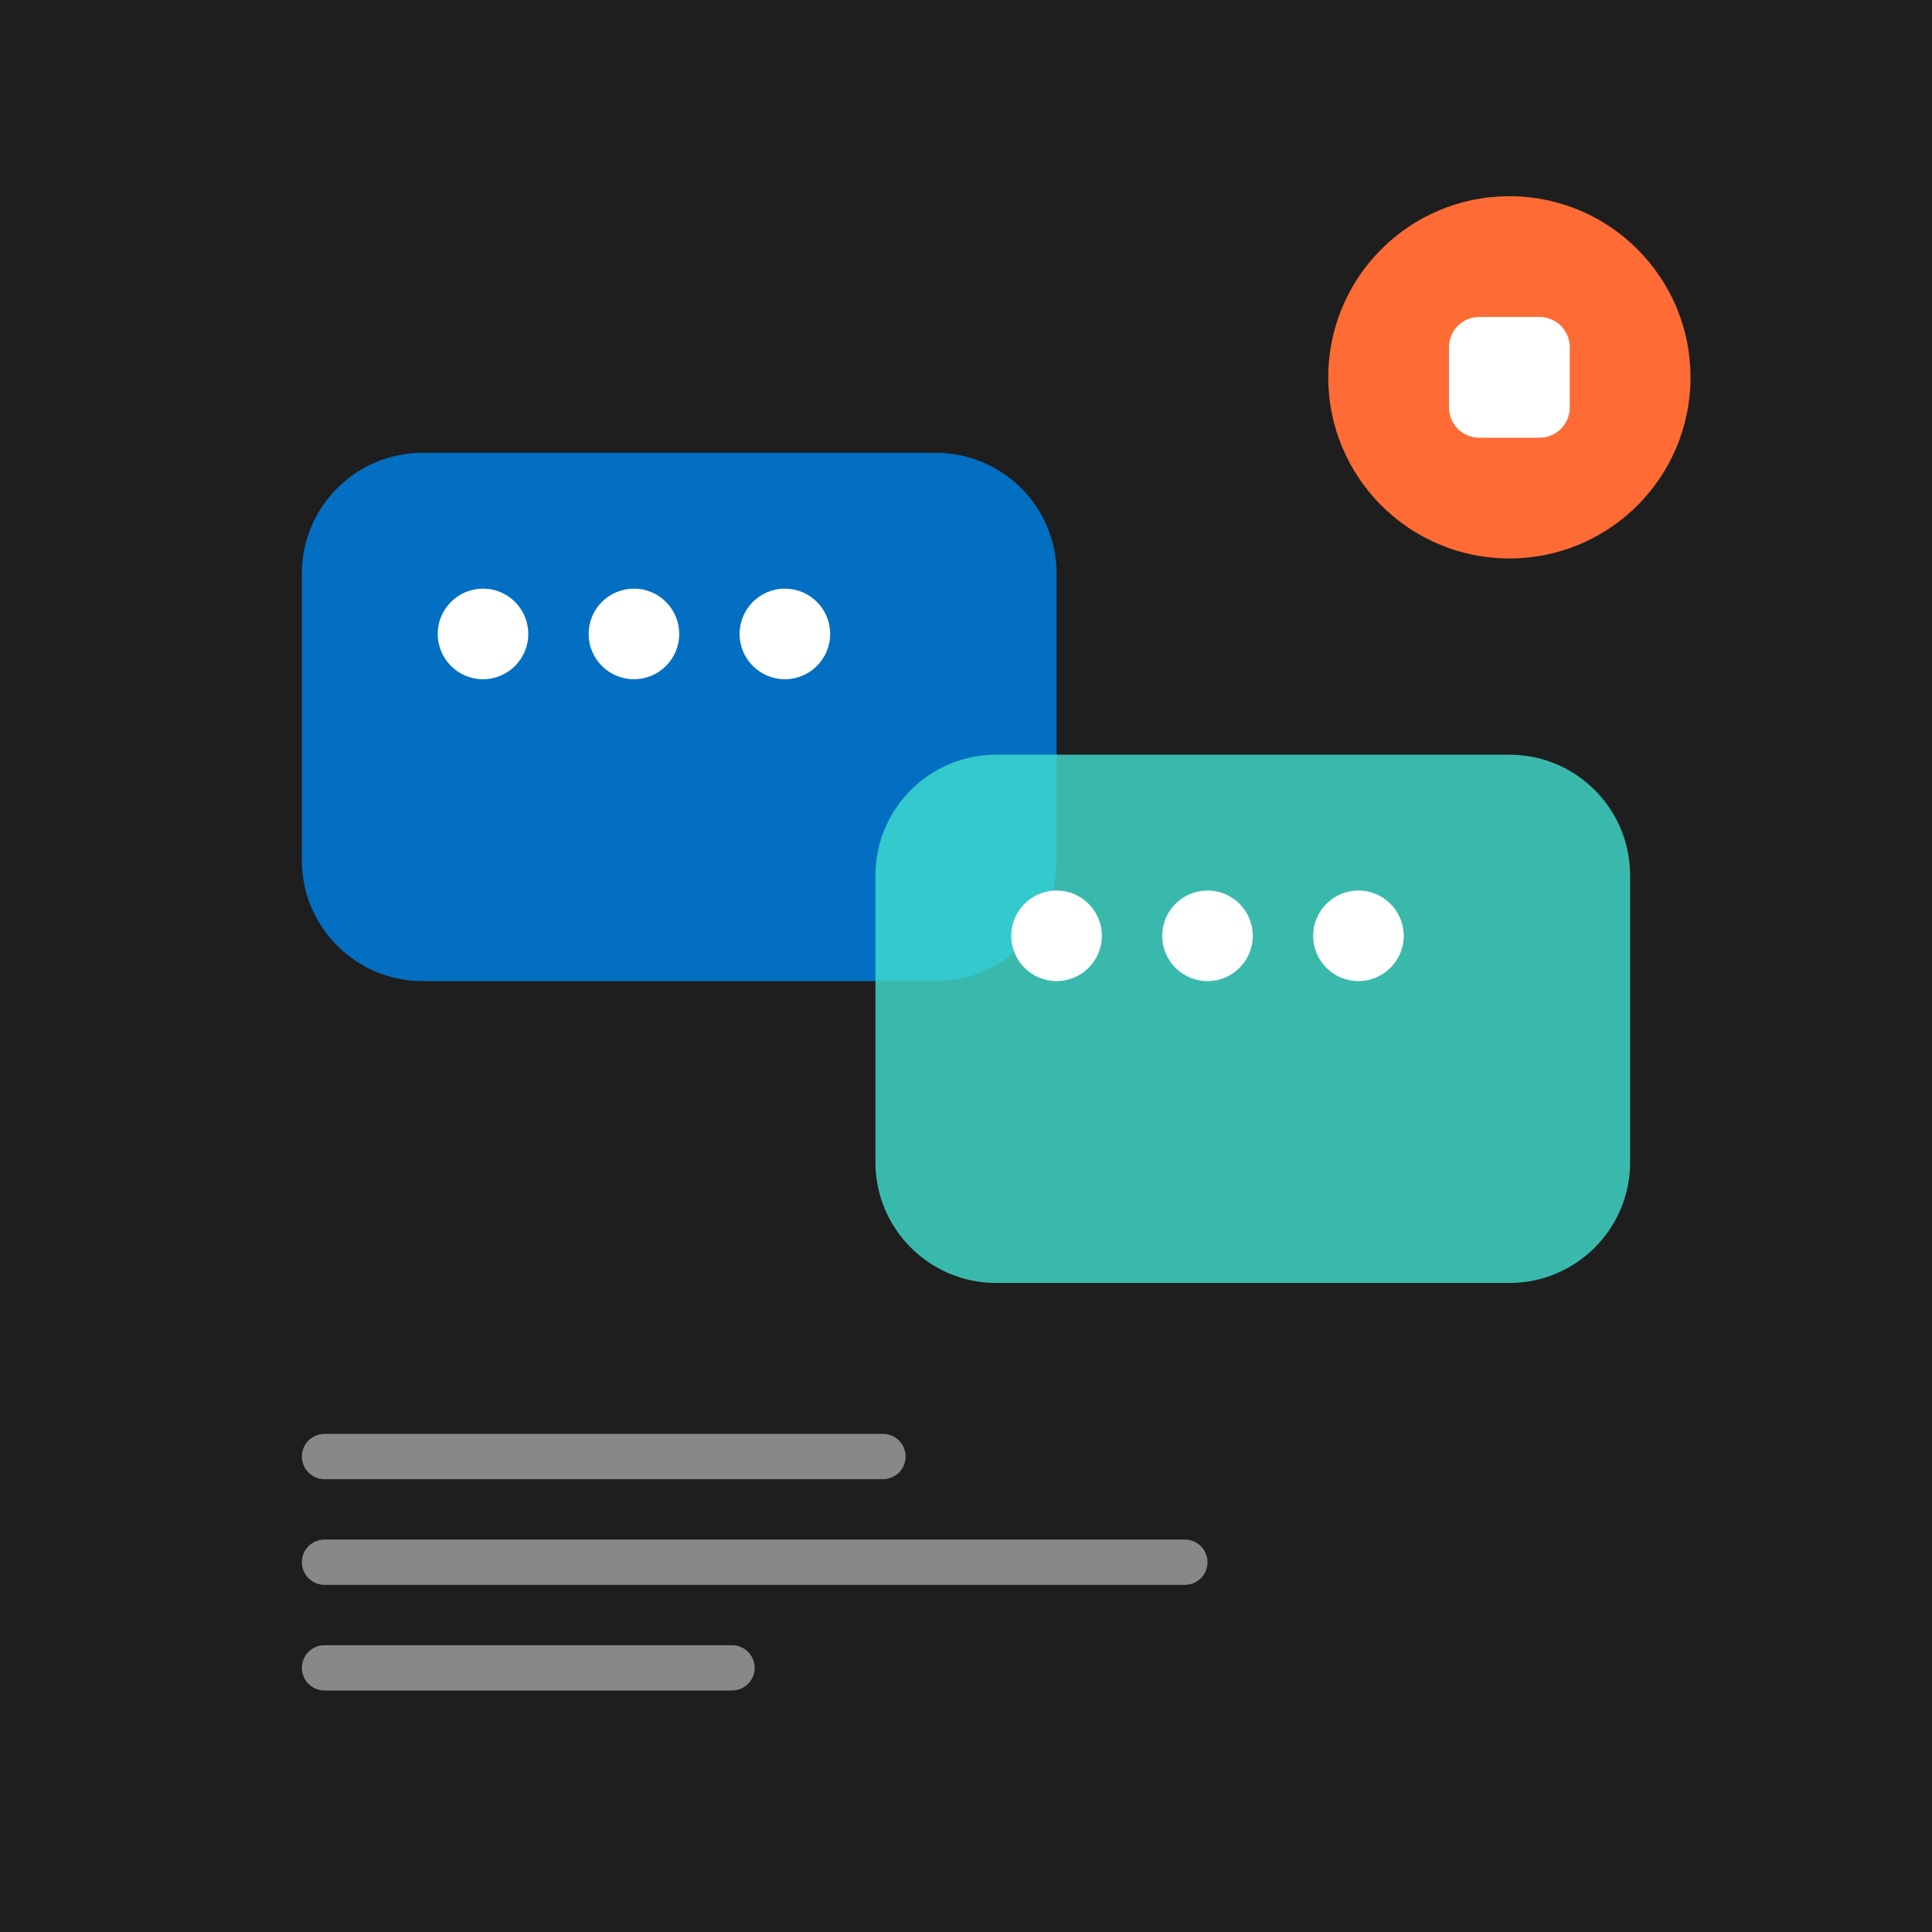
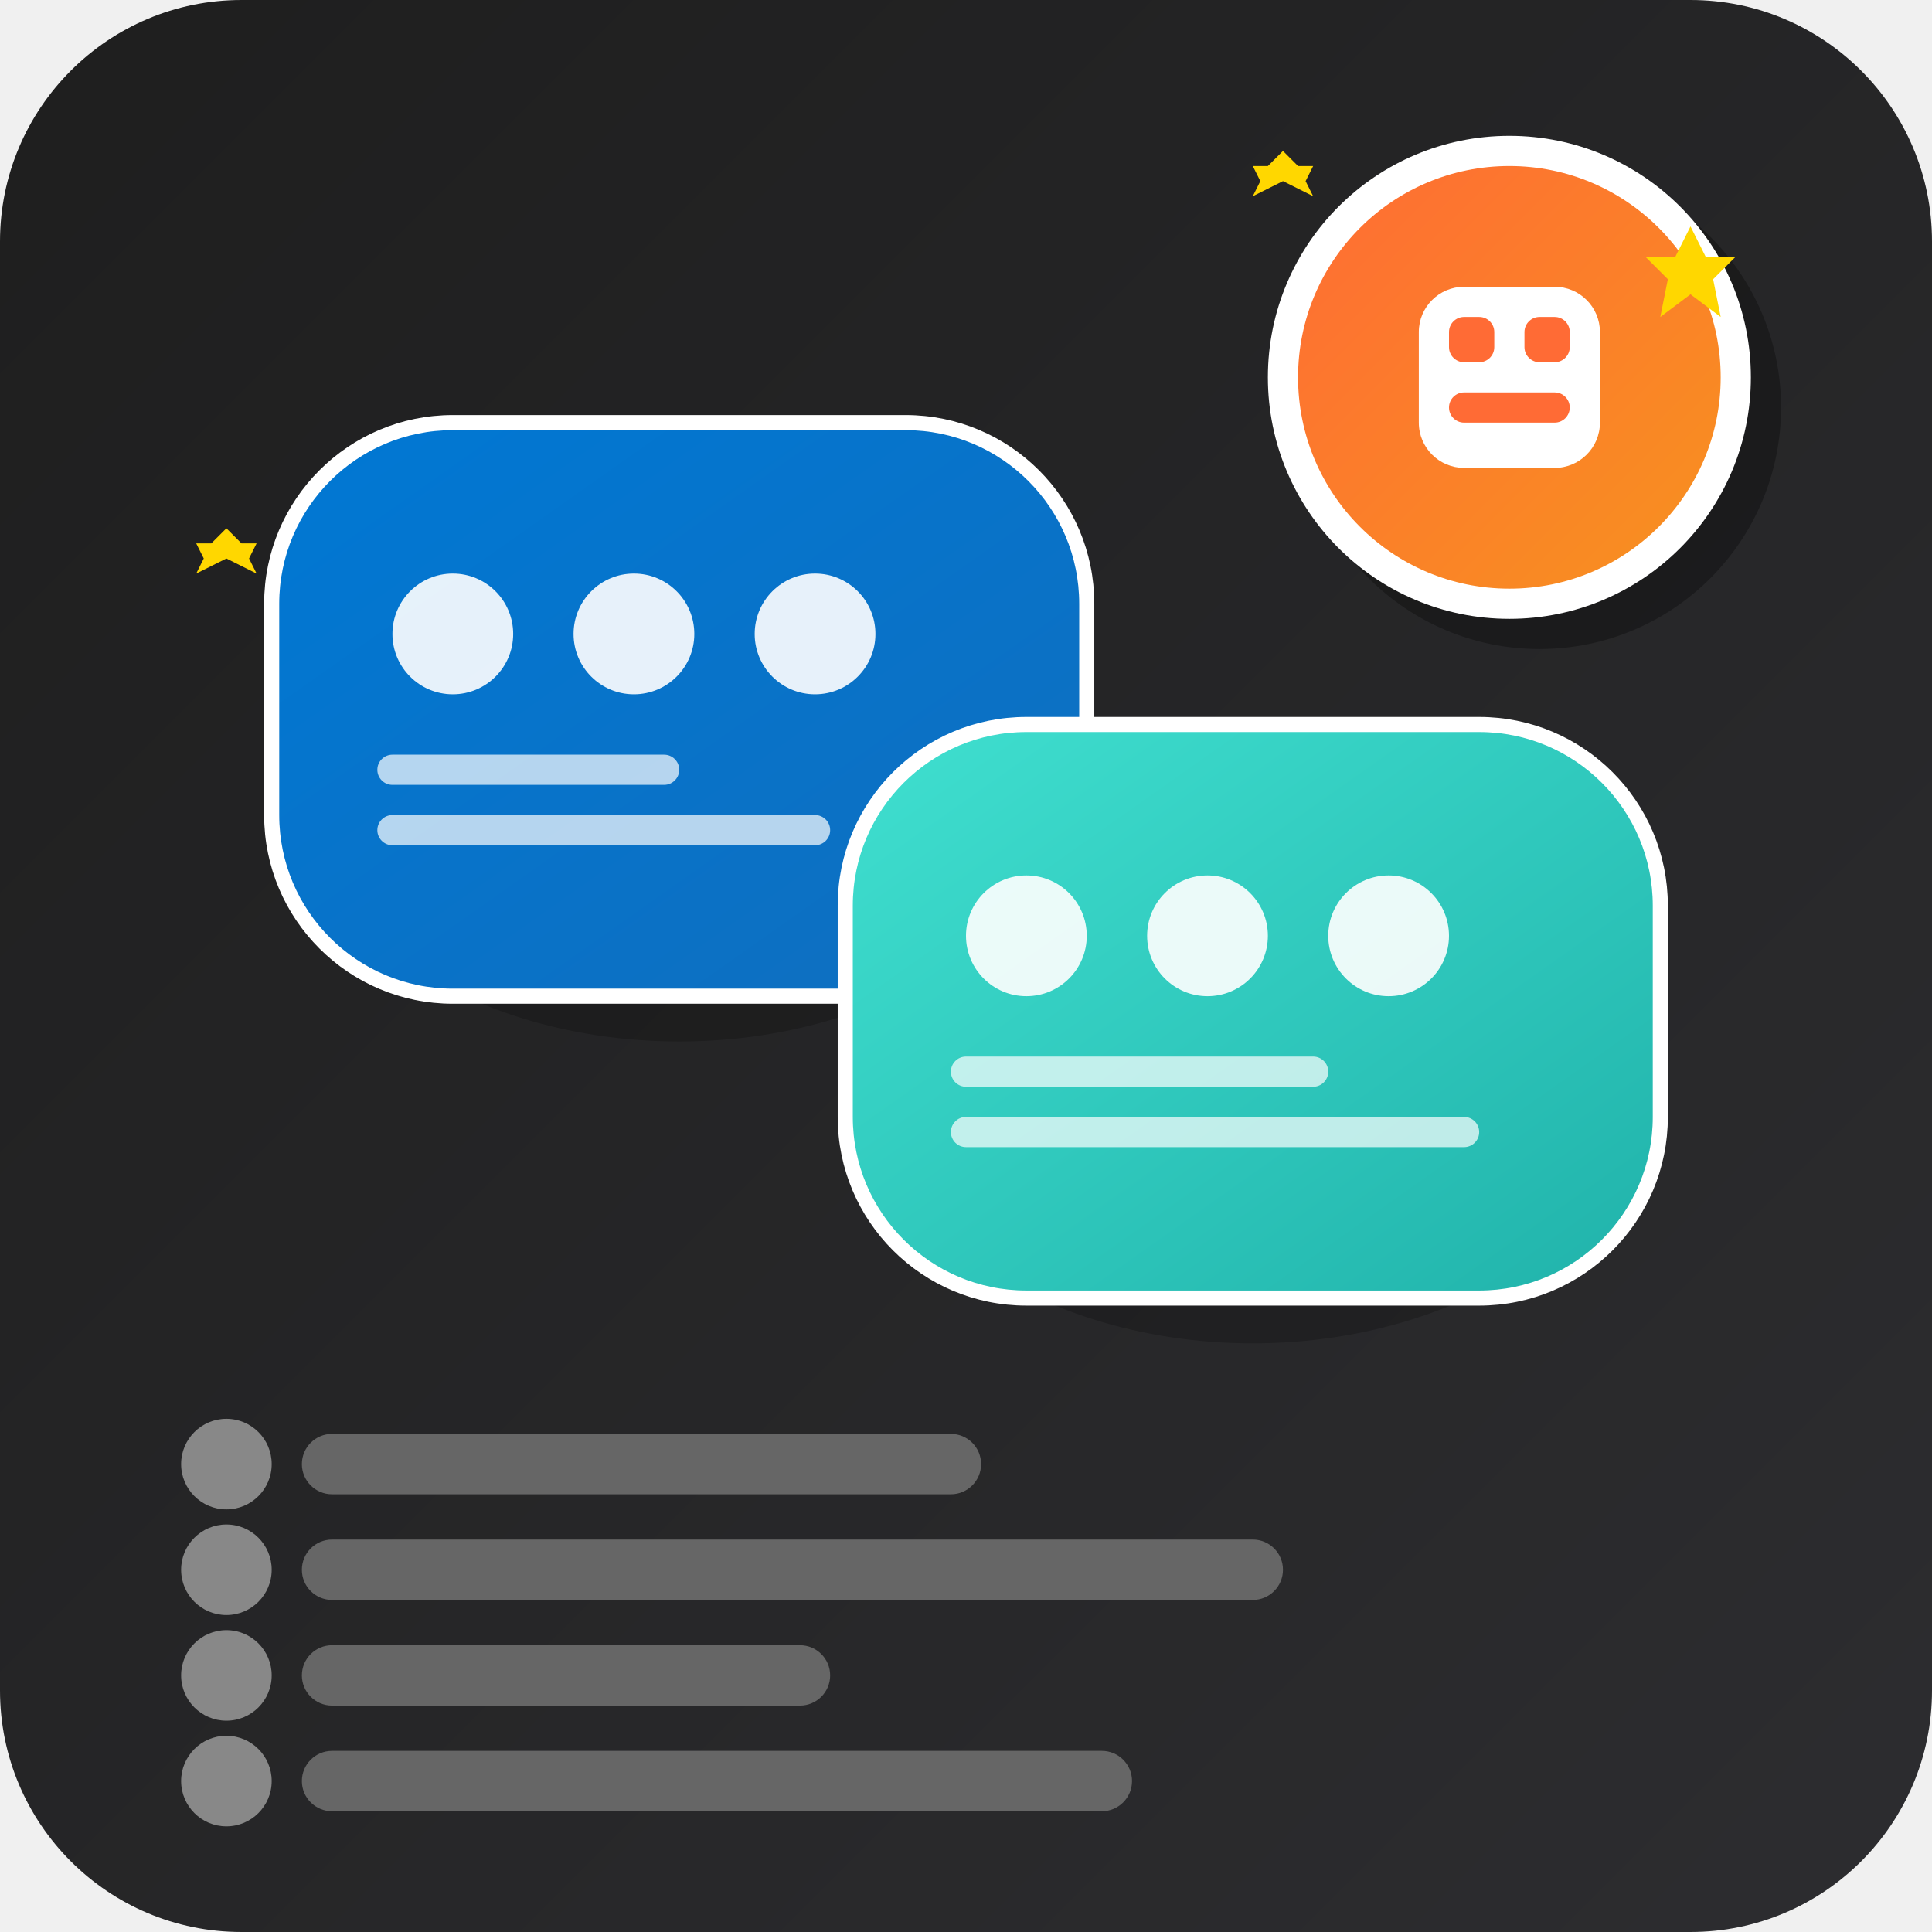
<svg xmlns="http://www.w3.org/2000/svg" width="128" height="128" viewBox="0 0 128 128">
-   <rect width="128" height="128" fill="#1e1e1e" />
-   <rect x="20" y="30" width="50" height="35" rx="8" fill="#0078d4" opacity="0.9" />
-   <circle cx="32" cy="42" r="3" fill="white" />
-   <circle cx="42" cy="42" r="3" fill="white" />
-   <circle cx="52" cy="42" r="3" fill="white" />
-   <rect x="58" y="50" width="50" height="35" rx="8" fill="#40e0d0" opacity="0.8" />
-   <circle cx="70" cy="62" r="3" fill="white" />
-   <circle cx="80" cy="62" r="3" fill="white" />
-   <circle cx="90" cy="62" r="3" fill="white" />
-   <rect x="20" y="95" width="40" height="3" rx="1.5" fill="#888" />
-   <rect x="20" y="102" width="60" height="3" rx="1.5" fill="#888" />
-   <rect x="20" y="109" width="30" height="3" rx="1.5" fill="#888" />
-   <circle cx="100" cy="25" r="12" fill="#ff6b35" />
-   <rect x="96" y="21" width="8" height="8" rx="2" fill="white" />
+   <defs>
+     <linearGradient id="bgGradient" x1="0%" y1="0%" x2="100%" y2="100%">
+       <stop offset="0%" style="stop-color:#1e1e1e;stop-opacity:1" />
+       <stop offset="100%" style="stop-color:#2d2d30;stop-opacity:1" />
+     </linearGradient>
+     <linearGradient id="chatGradient1" x1="0%" y1="0%" x2="100%" y2="100%">
+       <stop offset="0%" style="stop-color:#0078d4;stop-opacity:1" />
+       <stop offset="100%" style="stop-color:#106ebe;stop-opacity:1" />
+     </linearGradient>
+     <linearGradient id="chatGradient2" x1="0%" y1="0%" x2="100%" y2="100%">
+       <stop offset="0%" style="stop-color:#40e0d0;stop-opacity:1" />
+       <stop offset="100%" style="stop-color:#20b2aa;stop-opacity:1" />
+     </linearGradient>
+     <linearGradient id="copilotGradient" x1="0%" y1="0%" x2="100%" y2="100%">
+       <stop offset="0%" style="stop-color:#ff6b35;stop-opacity:1" />
+       <stop offset="100%" style="stop-color:#f7931e;stop-opacity:1" />
+     </linearGradient>
+   </defs>
+   <rect width="128" height="128" fill="url(#bgGradient)" rx="16" />
+   <ellipse cx="45" cy="49" rx="27" ry="20" fill="#000" opacity="0.2" />
+   <rect x="18" y="28" width="54" height="38" rx="12" fill="url(#chatGradient1)" stroke="#ffffff" stroke-width="1" />
+   <circle cx="30" cy="42" r="4" fill="white" opacity="0.9" />
+   <circle cx="42" cy="42" r="4" fill="white" opacity="0.9" />
+   <circle cx="54" cy="42" r="4" fill="white" opacity="0.9" />
+   <rect x="25" y="50" width="20" height="2" rx="1" fill="white" opacity="0.7" />
+   <rect x="25" y="54" width="30" height="2" rx="1" fill="white" opacity="0.7" />
+   <ellipse cx="83" cy="69" rx="27" ry="20" fill="#000" opacity="0.2" />
+   <rect x="56" y="48" width="54" height="38" rx="12" fill="url(#chatGradient2)" stroke="#ffffff" stroke-width="1" />
+   <circle cx="68" cy="62" r="4" fill="white" opacity="0.9" />
+   <circle cx="80" cy="62" r="4" fill="white" opacity="0.9" />
+   <circle cx="92" cy="62" r="4" fill="white" opacity="0.9" />
+   <rect x="63" y="70" width="25" height="2" rx="1" fill="white" opacity="0.7" />
+   <rect x="63" y="74" width="35" height="2" rx="1" fill="white" opacity="0.7" />
+   <rect x="20" y="95" width="45" height="4" rx="2" fill="#666" />
+   <rect x="20" y="102" width="65" height="4" rx="2" fill="#666" />
+   <rect x="20" y="109" width="35" height="4" rx="2" fill="#666" />
+   <rect x="20" y="116" width="55" height="4" rx="2" fill="#666" />
+   <circle cx="15" cy="97" r="3" fill="#888" />
+   <circle cx="15" cy="104" r="3" fill="#888" />
+   <circle cx="15" cy="111" r="3" fill="#888" />
+   <circle cx="15" cy="118" r="3" fill="#888" />
+   <circle cx="102" cy="27" r="16" fill="#000" opacity="0.3" />
+   <circle cx="100" cy="25" r="15" fill="url(#copilotGradient)" stroke="#ffffff" stroke-width="2" />
+   <rect x="94" y="19" width="12" height="12" rx="3" fill="white" />
+   <rect x="96" y="21" width="3" height="3" rx="1" fill="#ff6b35" />
+   <rect x="101" y="21" width="3" height="3" rx="1" fill="#ff6b35" />
+   <rect x="96" y="26" width="8" height="2" rx="1" fill="#ff6b35" />
+   <polygon points="112,15 113,17 115,17 113.5,18.5 114,21 112,19.5 110,21 110.5,18.5 109,17 111,17" fill="#ffd700" />
+   <polygon points="85,10 86,11 87,11 86.5,12 87,13 85,12 83,13 83.5,12 83,11 84,11" fill="#ffd700" />
+   <polygon points="15,35 16,36 17,36 16.5,37 17,38 15,37 13,38 13.5,37 13,36 14,36" fill="#ffd700" />
</svg>
